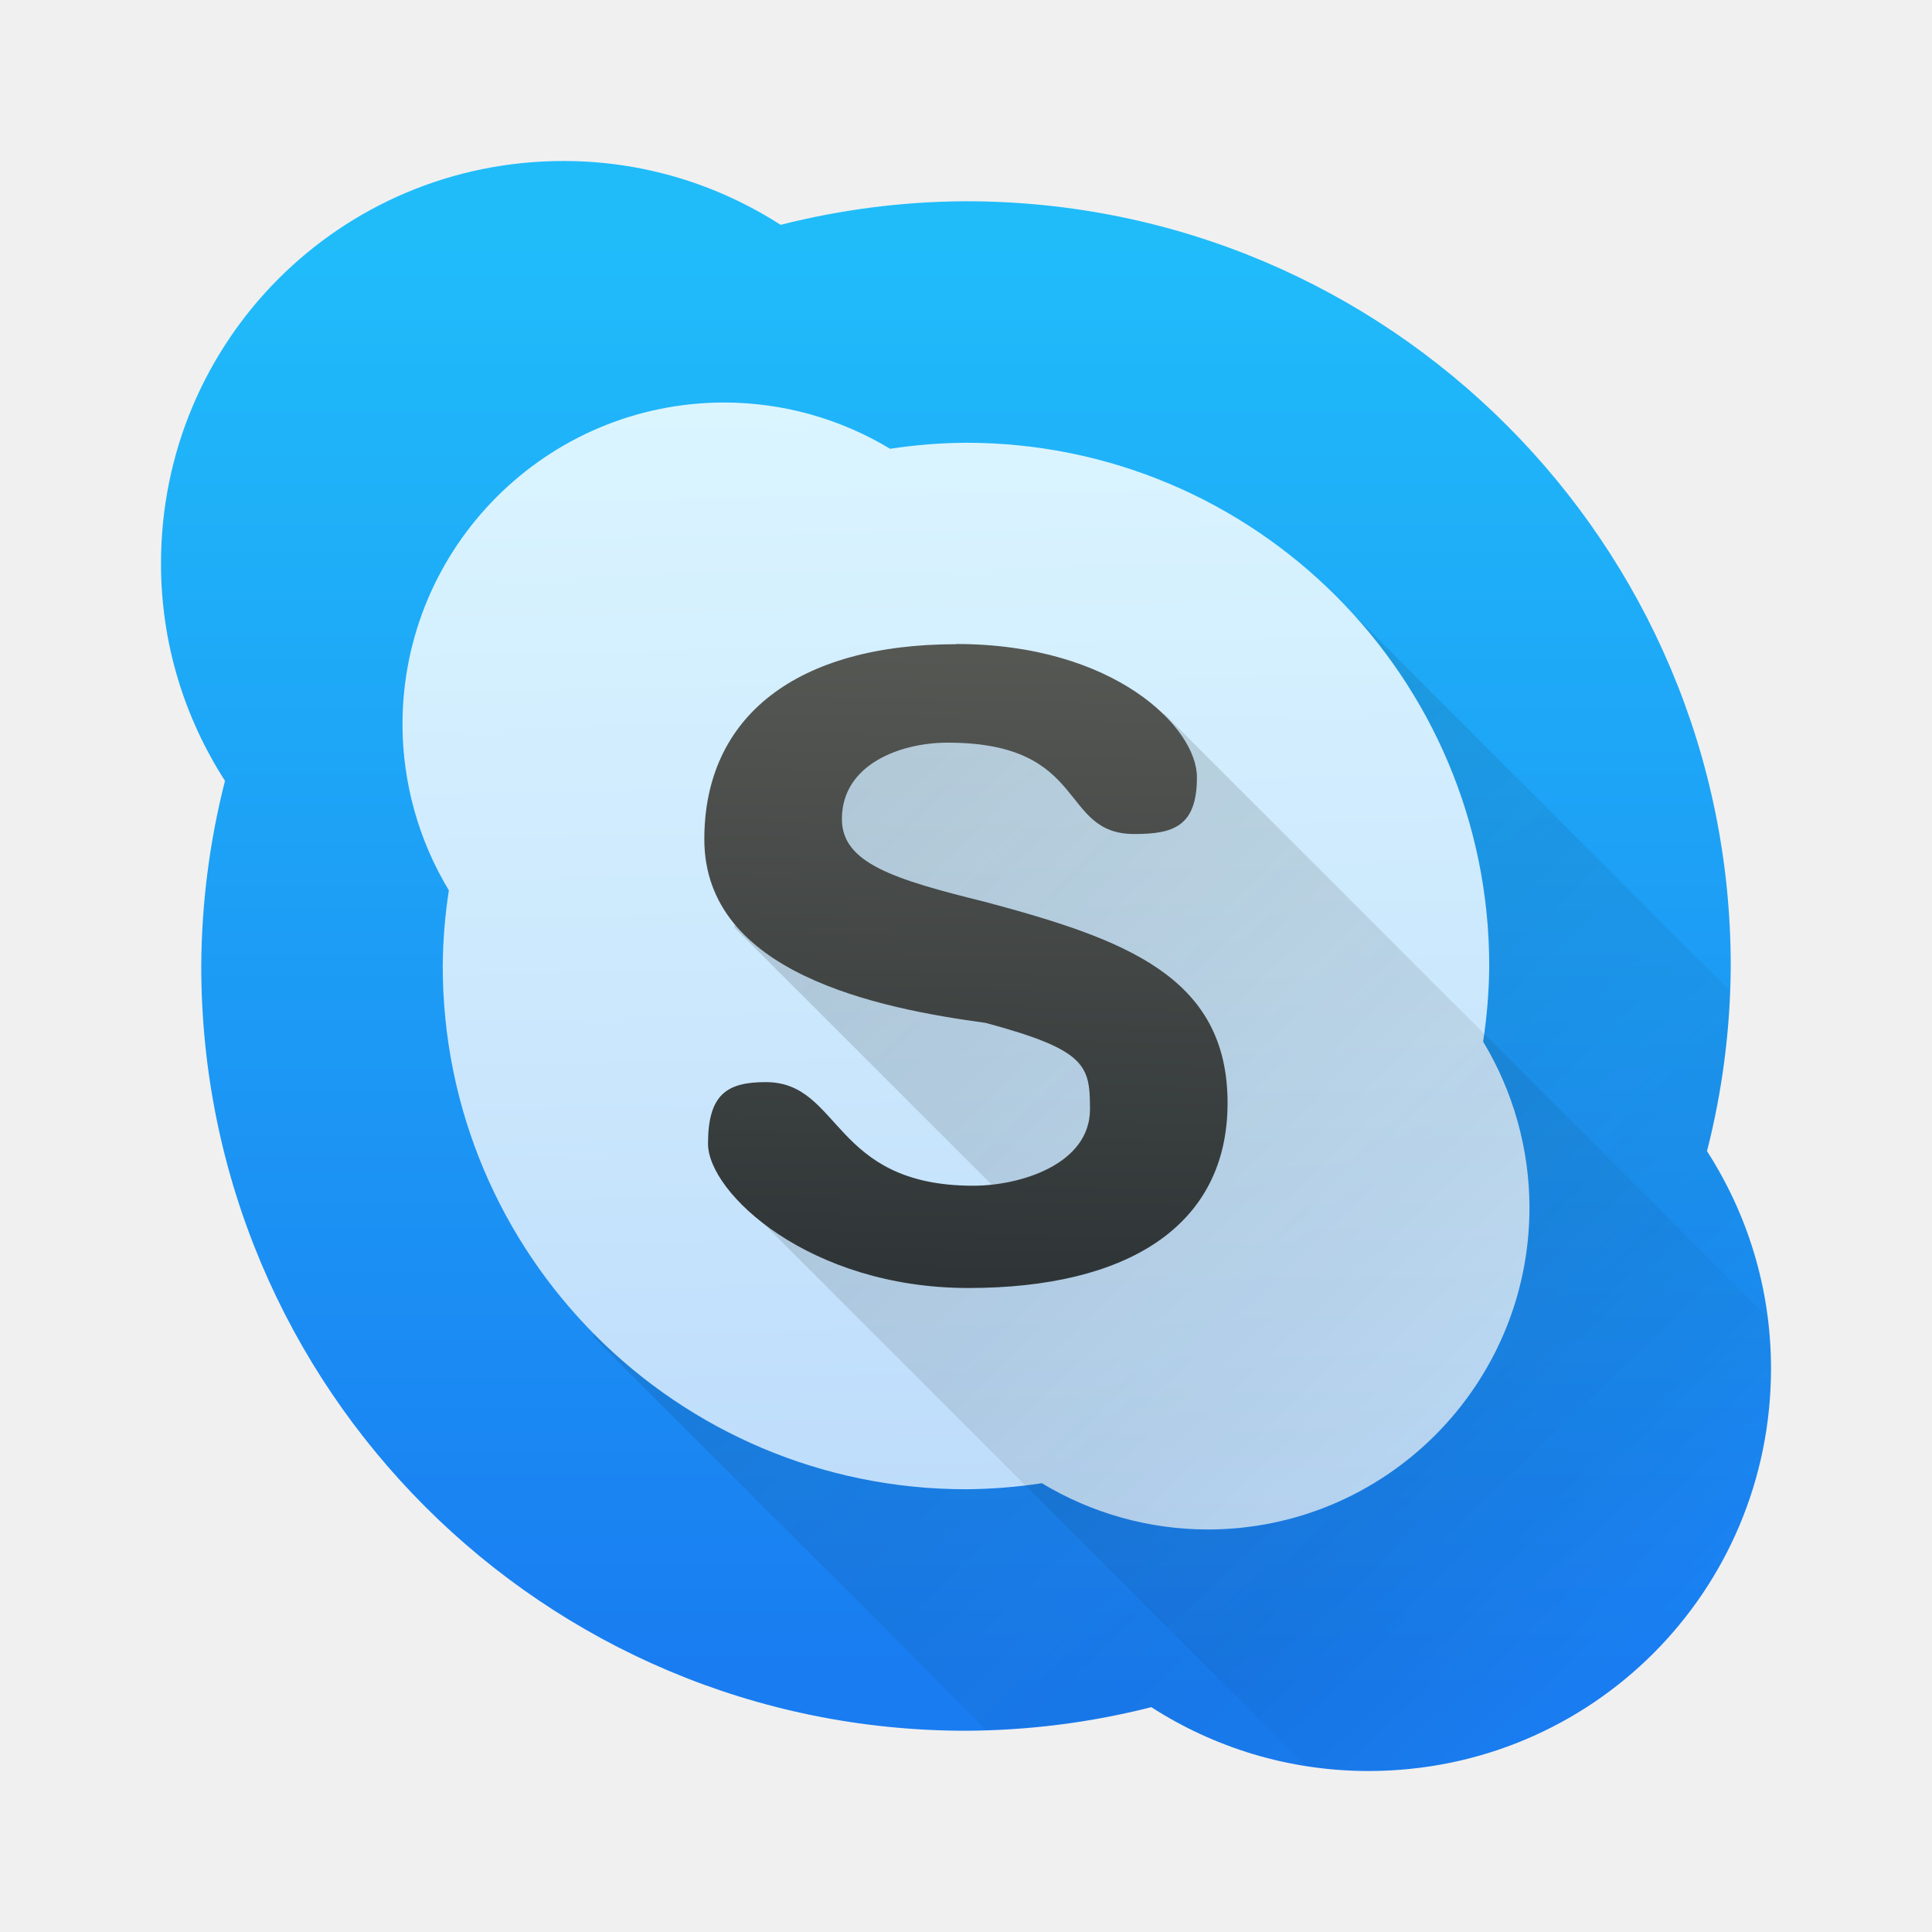
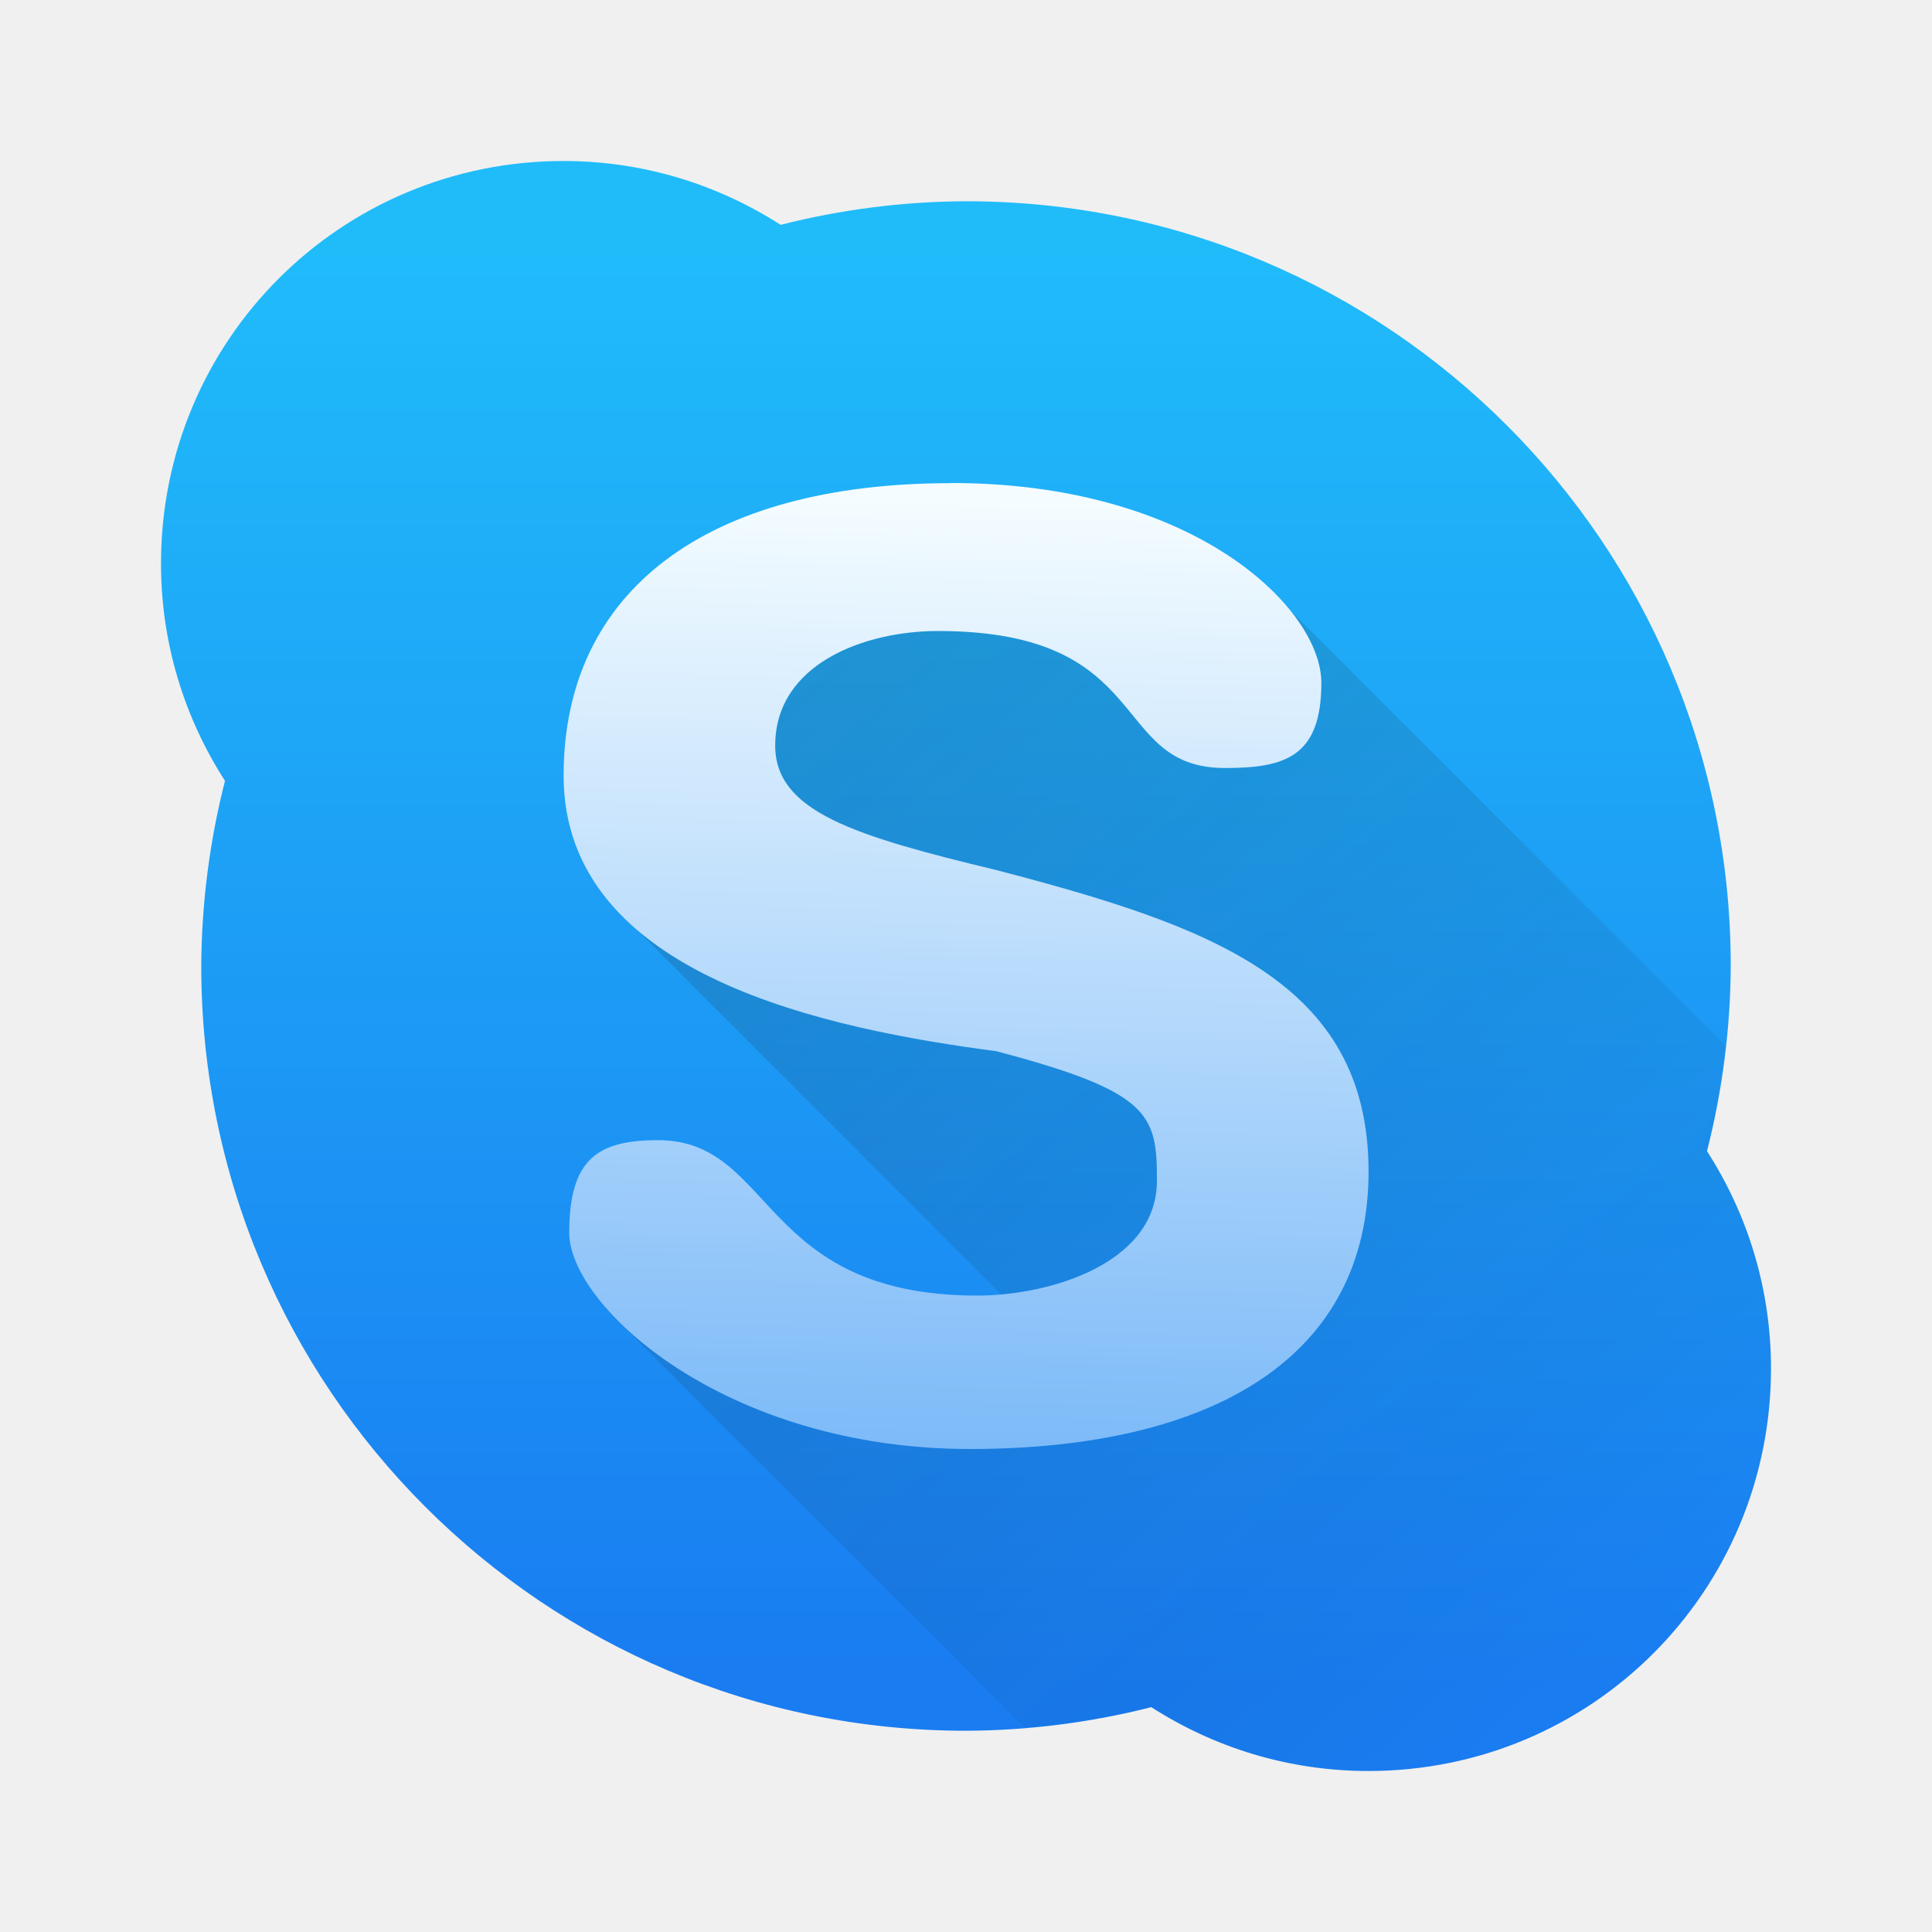
<svg xmlns="http://www.w3.org/2000/svg" xmlns:xlink="http://www.w3.org/1999/xlink" width="48" height="48" id="svg5453" version="1.1">
  <defs id="defs5455">
    <linearGradient id="linearGradient4143">
      <stop id="stop4145" offset="0" style="stop-color:#197cf1;stop-opacity:1" />
      <stop id="stop4147" offset="1" style="stop-color:#20bcfa;stop-opacity:1" />
    </linearGradient>
    <linearGradient gradientUnits="userSpaceOnUse" y2="517.798" x2="400.571" y1="545.798" x1="400.571" id="linearGradient4149" xlink:href="#linearGradient4143" gradientTransform="matrix(1.285714,0,0,1.285714,-491.0202,-659.74)" />
-     <linearGradient id="linearGradient4290">
-       <stop style="stop-color:#bddcfb;stop-opacity:1" offset="0" id="stop4292" />
-       <stop style="stop-color:#dbf5ff;stop-opacity:1" offset="1" id="stop4294" />
-     </linearGradient>
-     <linearGradient xlink:href="#linearGradient4290" id="linearGradient4552" x1="25.24" y1="38.004" x2="24.712" y2="9.906" gradientUnits="userSpaceOnUse" gradientTransform="translate(384.5714,499.798)" />
    <linearGradient id="linearGradient4227">
      <stop style="stop-color:#292c2f;stop-opacity:1" offset="0" id="stop4229" />
      <stop style="stop-color:#000000;stop-opacity:0;" offset="1" id="stop4231" />
    </linearGradient>
-     <linearGradient xlink:href="#linearGradient4227" id="linearGradient4187" x1="12.746" y1="12.154" x2="40.419" y2="40.934" gradientUnits="userSpaceOnUse" />
-     <linearGradient xlink:href="#linearGradient4227" id="linearGradient4196" x1="18.783" y1="17.682" x2="40.867" y2="40.806" gradientUnits="userSpaceOnUse" />
-     <linearGradient xlink:href="#linearGradient4227-6" id="linearGradient4204" x1="407.7" y1="531.838" x2="408.036" y2="516.059" gradientUnits="userSpaceOnUse" />
-     <linearGradient id="linearGradient4227-6">
-       <stop offset="0" style="stop-color:#2e3436;stop-opacity:1" id="stop4229-1" />
-       <stop offset="1" style="stop-color:#555753;stop-opacity:1" id="stop4231-7" />
+     <linearGradient xlink:href="#linearGradient4290" id="linearGradient4204" x1="407.7" y1="531.838" x2="408.036" y2="516.059" gradientUnits="userSpaceOnUse" gradientTransform="matrix(1.538462,0,0,1.499992,-220,-261.8945)" />
+     <linearGradient id="linearGradient4290">
+       <stop style="stop-color:#7cbaf8;stop-opacity:1" offset="0" id="stop4292" />
+       <stop style="stop-color:#f4fcff;stop-opacity:1" offset="1" id="stop4294" />
    </linearGradient>
+     <linearGradient xlink:href="#linearGradient4227" id="linearGradient4304" x1="16.065" y1="13.778" x2="40.536" y2="41.261" gradientUnits="userSpaceOnUse" />
  </defs>
  <g id="layer1" transform="translate(-384.5714,-499.798)">
    <path style="opacity:1;fill:url(#linearGradient4149);fill-opacity:1;stroke:none" d="M 14 4 C 8.46 4 4 8.46 4 14 C 4 15.996 4.589 17.844 5.59 19.4 A 19 19 0 0 0 5 24 A 19 19 0 0 0 24 43 A 19 19 0 0 0 28.604 42.414 C 30.159 43.413 32.006 44 34 44 C 39.54 44 44 39.54 44 34 C 44 32.004 43.411 30.156 42.41 28.6 A 19 19 0 0 0 43 24 A 19 19 0 0 0 24 5 A 19 19 0 0 0 19.395 5.586 C 17.839 4.588 15.994 4 14 4 z " transform="translate(384.5714,499.798)" id="rect4130" />
    <path id="path4453" d="M 408.327,515.963" style="fill:#ffffff;fill-opacity:1;fill-rule:nonzero;stroke:none" />
-     <path style="opacity:0.2;fill:url(#linearGradient4187);fill-opacity:1;stroke:none;stroke-width:1;stroke-linecap:round;stroke-linejoin:round;stroke-miterlimit:4;stroke-dasharray:none;stroke-opacity:1" d="M 18.697 12.404 L 12.613 22.73 L 14.764 33.236 L 24.5 42.973 A 19 19 0 0 0 28.604 42.414 C 30.159 43.413 32.006 44 34 44 C 39.54 44 44 39.54 44 34 C 44 32.004 43.411 30.156 42.41 28.6 A 19 19 0 0 0 42.982 24.619 L 32.982 14.619 L 18.697 12.404 z " transform="translate(384.5714,499.798)" id="rect4175" />
-     <path style="opacity:1;fill:url(#linearGradient4552);fill-opacity:1;stroke:none;stroke-width:1;stroke-linecap:round;stroke-linejoin:round;stroke-miterlimit:4;stroke-dasharray:none;stroke-opacity:1" d="m 402.571,509.798 a 8,8 0 0 0 -8,8 8,8 0 0 0 1.152,4.121 13,13 0 0 0 -0.152,1.879 13,13 0 0 0 13,13 13,13 0 0 0 1.885,-0.15 8,8 0 0 0 4.115,1.15 8,8 0 0 0 8,-8 8,8 0 0 0 -1.152,-4.121 13,13 0 0 0 0.152,-1.879 13,13 0 0 0 -13,-13 13,13 0 0 0 -1.885,0.15 8,8 0 0 0 -4.115,-1.15 z" id="path4208" />
-     <path style="opacity:0.2;fill:url(#linearGradient4196);fill-opacity:1;stroke:none;stroke-width:1;stroke-linecap:round;stroke-linejoin:round;stroke-miterlimit:4;stroke-dasharray:none;stroke-opacity:1" d="M 21.031 17.207 C 21.019 17.344 19.024 18.532 19.613 20.729 L 18.348 19.957 L 18.252 23.047 L 25.111 29.906 C 24.493 29.931 23.937 29.924 23.666 29.938 C 22.458 29.996 18.661 26.702 18.879 28.316 L 18.318 29.748 L 32.445 43.875 C 32.952 43.955 33.47 44 34 44 C 39.54 44 44 39.54 44 34 C 44 33.567 43.968 33.142 43.914 32.725 L 28.932 17.742 L 21.031 17.207 z " transform="translate(384.5714,499.798)" id="rect4178" />
-     <path style="opacity:1;fill:url(#linearGradient4204);fill-opacity:1.0;stroke:none;stroke-width:1;stroke-linecap:round;stroke-linejoin:round;stroke-miterlimit:4;stroke-dasharray:none;stroke-opacity:1" d="m 408.325,515.798 c 3.947,0 5.984,2.085 5.984,3.309 0,1.228 -0.588,1.412 -1.557,1.412 -1.883,0 -1.112,-2.27 -4.639,-2.27 -1.167,0 -2.625,0.535 -2.625,1.898 0,1.096 1.291,1.498 3.57,2.061 3.435,0.921 6.012,1.838 6.012,4.992 0,3.062 -2.494,4.598 -6.441,4.598 -3.947,0 -6.467,-2.36 -6.467,-3.584 0,-1.224 0.465,-1.531 1.434,-1.531 1.886,0 1.63,2.574 5.156,2.574 1.171,0 2.9,-0.533 2.9,-1.9 0,-1.092 -0.092,-1.472 -2.594,-2.146 -2.672,-0.362 -6.988,-1.231 -6.988,-4.564 0,-3.062 2.311,-4.844 6.258,-4.844 l -0.004,-0.004 z" id="path4172" />
+     <path style="opacity:0.2;fill:url(#linearGradient4304);fill-opacity:1;stroke:none;stroke-width:4;stroke-linecap:round;stroke-linejoin:round;stroke-miterlimit:4;stroke-dasharray:none;stroke-opacity:1" d="M 19.039 13.58 L 17.893 19.943 L 18.422 20.287 L 15.051 18.865 L 15.223 22.5 L 25.867 33.146 L 24.025 33.695 L 15.025 30.99 L 15.037 32.502 L 25.455 42.92 A 19 19 0 0 0 28.604 42.414 C 30.159 43.413 32.006 44 34 44 C 39.54 44 44 39.54 44 34 C 44 32.004 43.411 30.156 42.41 28.6 A 19 19 0 0 0 42.863 25.973 L 31.406 14.516 L 19.039 13.58 z " transform="translate(384.5714,499.798)" id="rect4285" />
+     <path style="opacity:1;fill:url(#linearGradient4204);fill-opacity:1.0;stroke:none;stroke-width:1;stroke-linecap:round;stroke-linejoin:round;stroke-miterlimit:4;stroke-dasharray:none;stroke-opacity:1" d="m 408.193,511.798 c 6.072,0 9.207,3.127 9.207,4.963 0,1.842 -0.904,2.118 -2.395,2.118 -2.896,0 -1.711,-3.404 -7.136,-3.404 -1.795,0 -4.038,0.802 -4.038,2.848 0,1.644 1.987,2.247 5.493,3.091 5.284,1.381 9.249,2.757 9.249,7.488 0,4.593 -3.837,6.896 -9.91,6.896 -6.072,0 -9.949,-3.54 -9.949,-5.376 0,-1.836 0.715,-2.297 2.206,-2.297 2.901,0 2.508,3.861 7.933,3.861 1.802,0 4.462,-0.799 4.462,-2.851 0,-1.638 -0.142,-2.208 -3.99,-3.22 -4.111,-0.544 -10.751,-1.846 -10.751,-6.847 0,-4.593 3.555,-7.266 9.627,-7.266 l -0.006,-0.006 z" id="path4172" />
  </g>
</svg>
